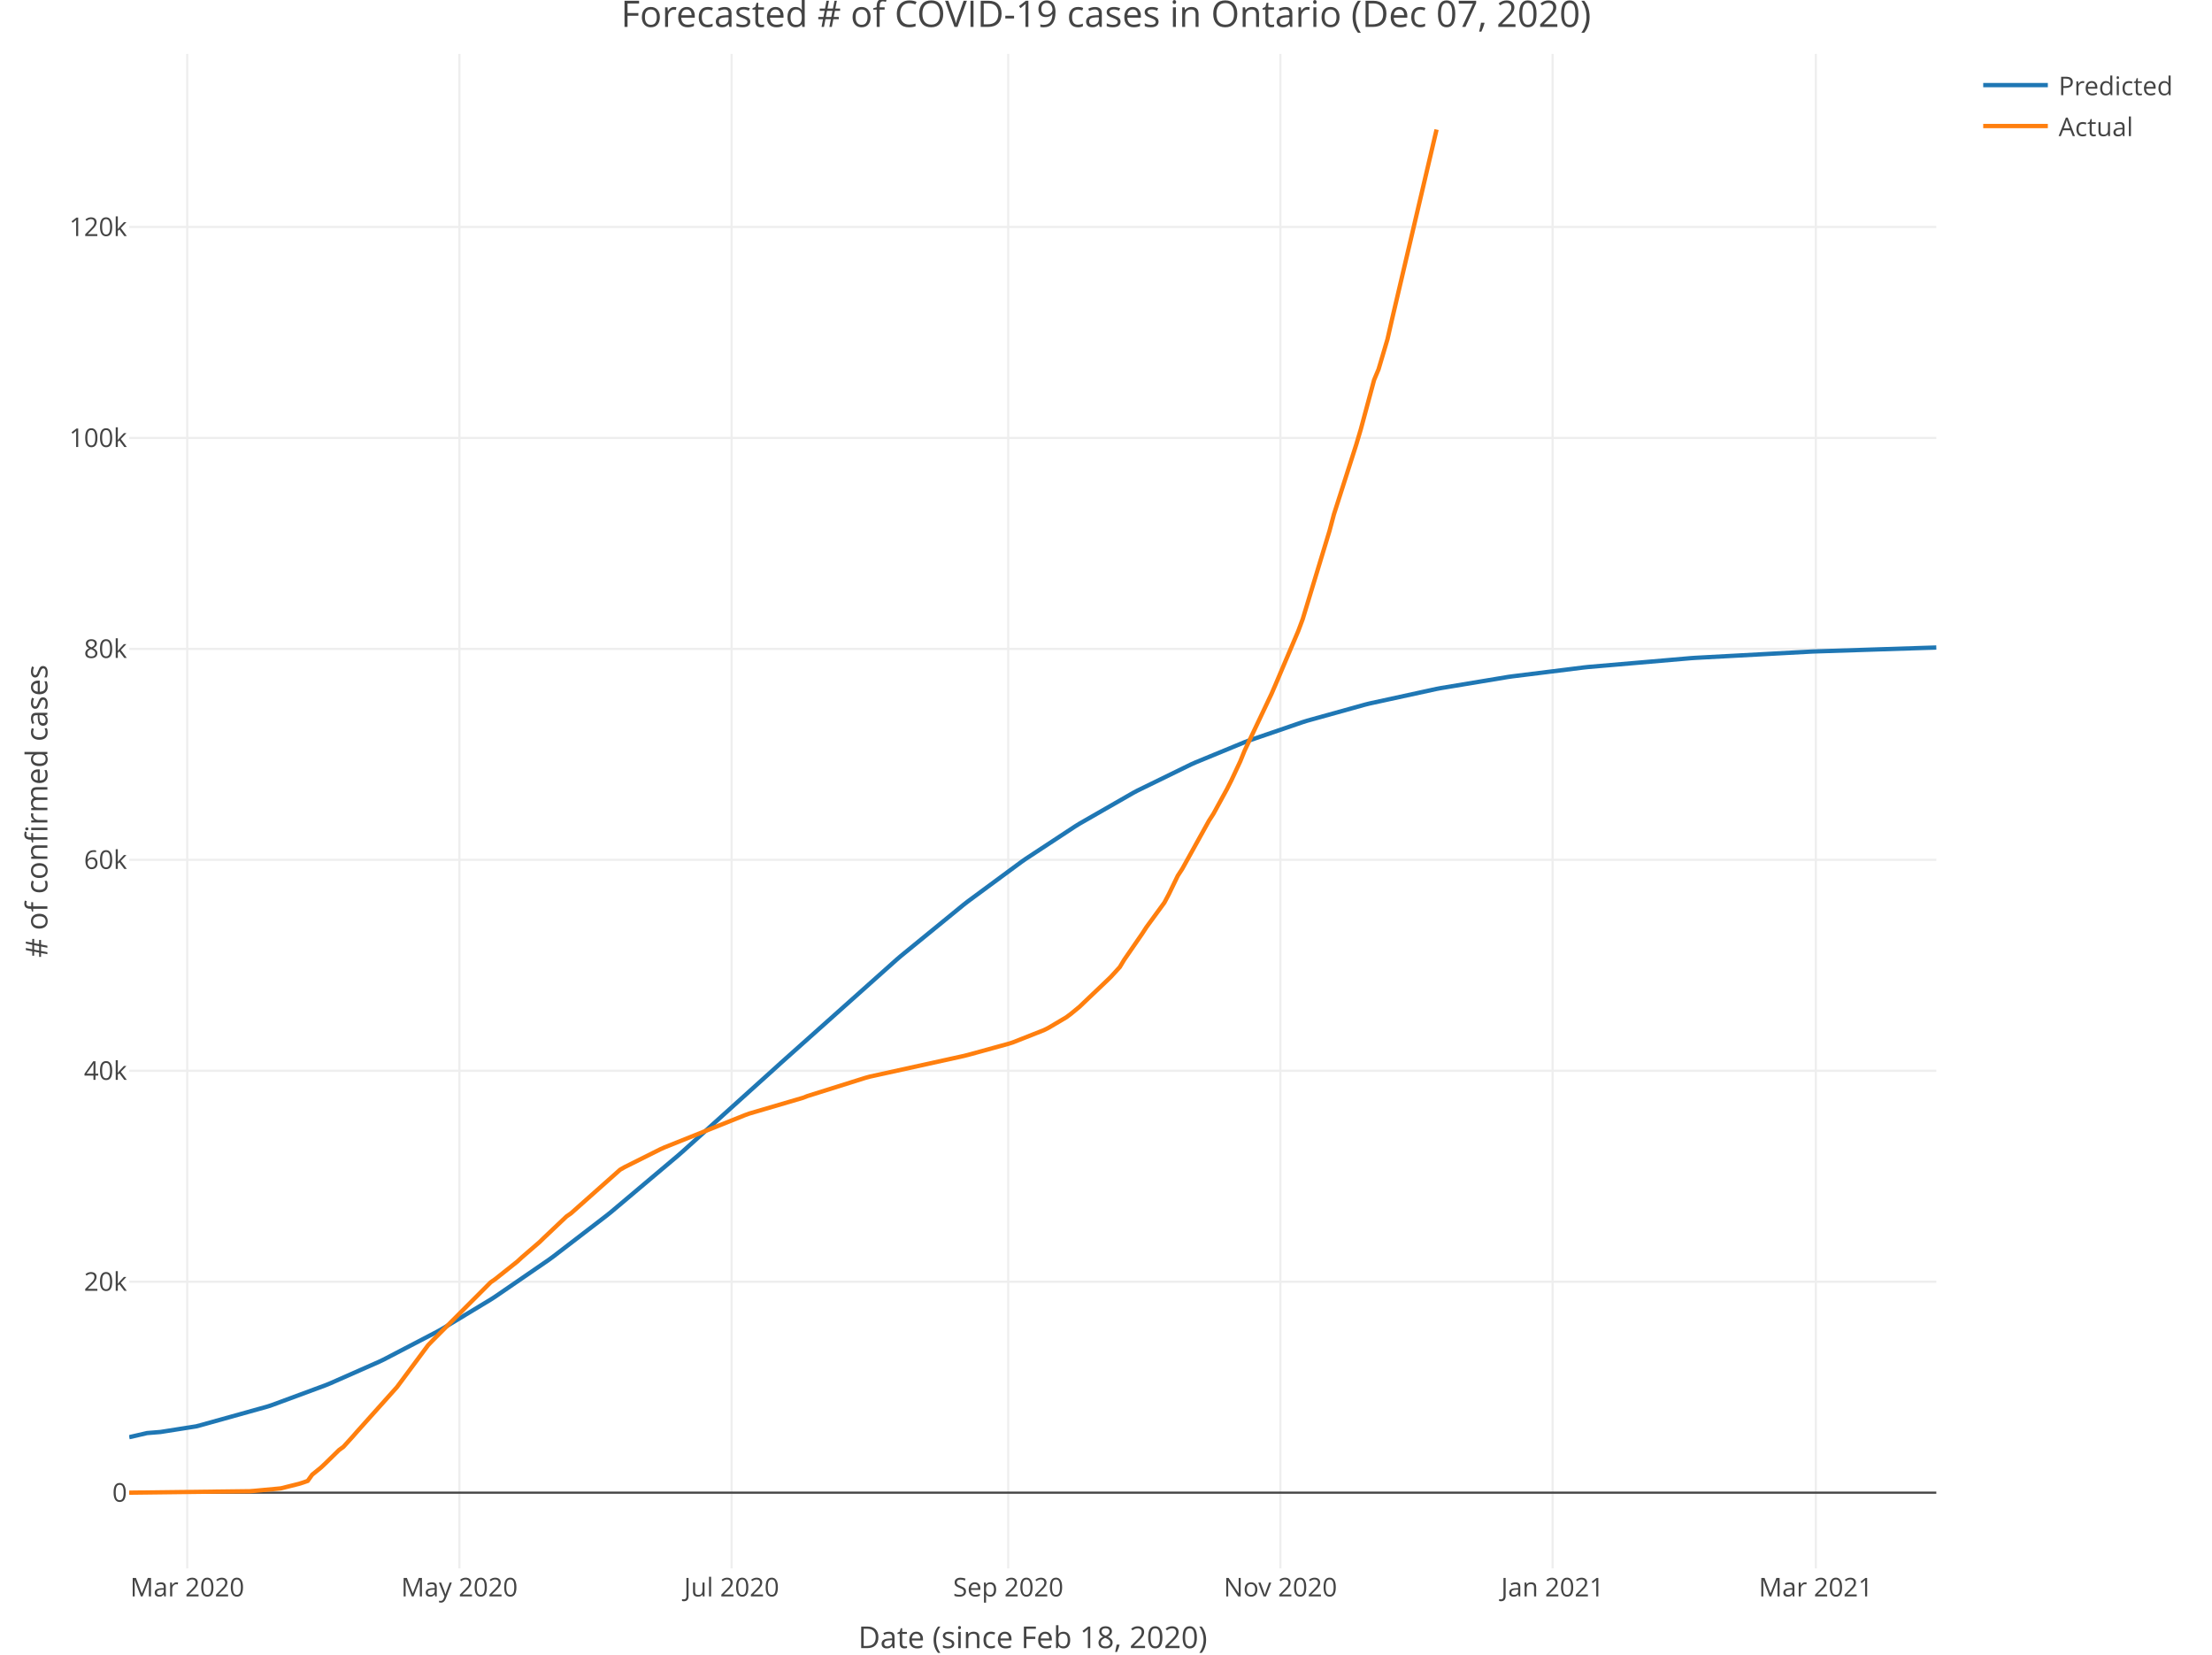
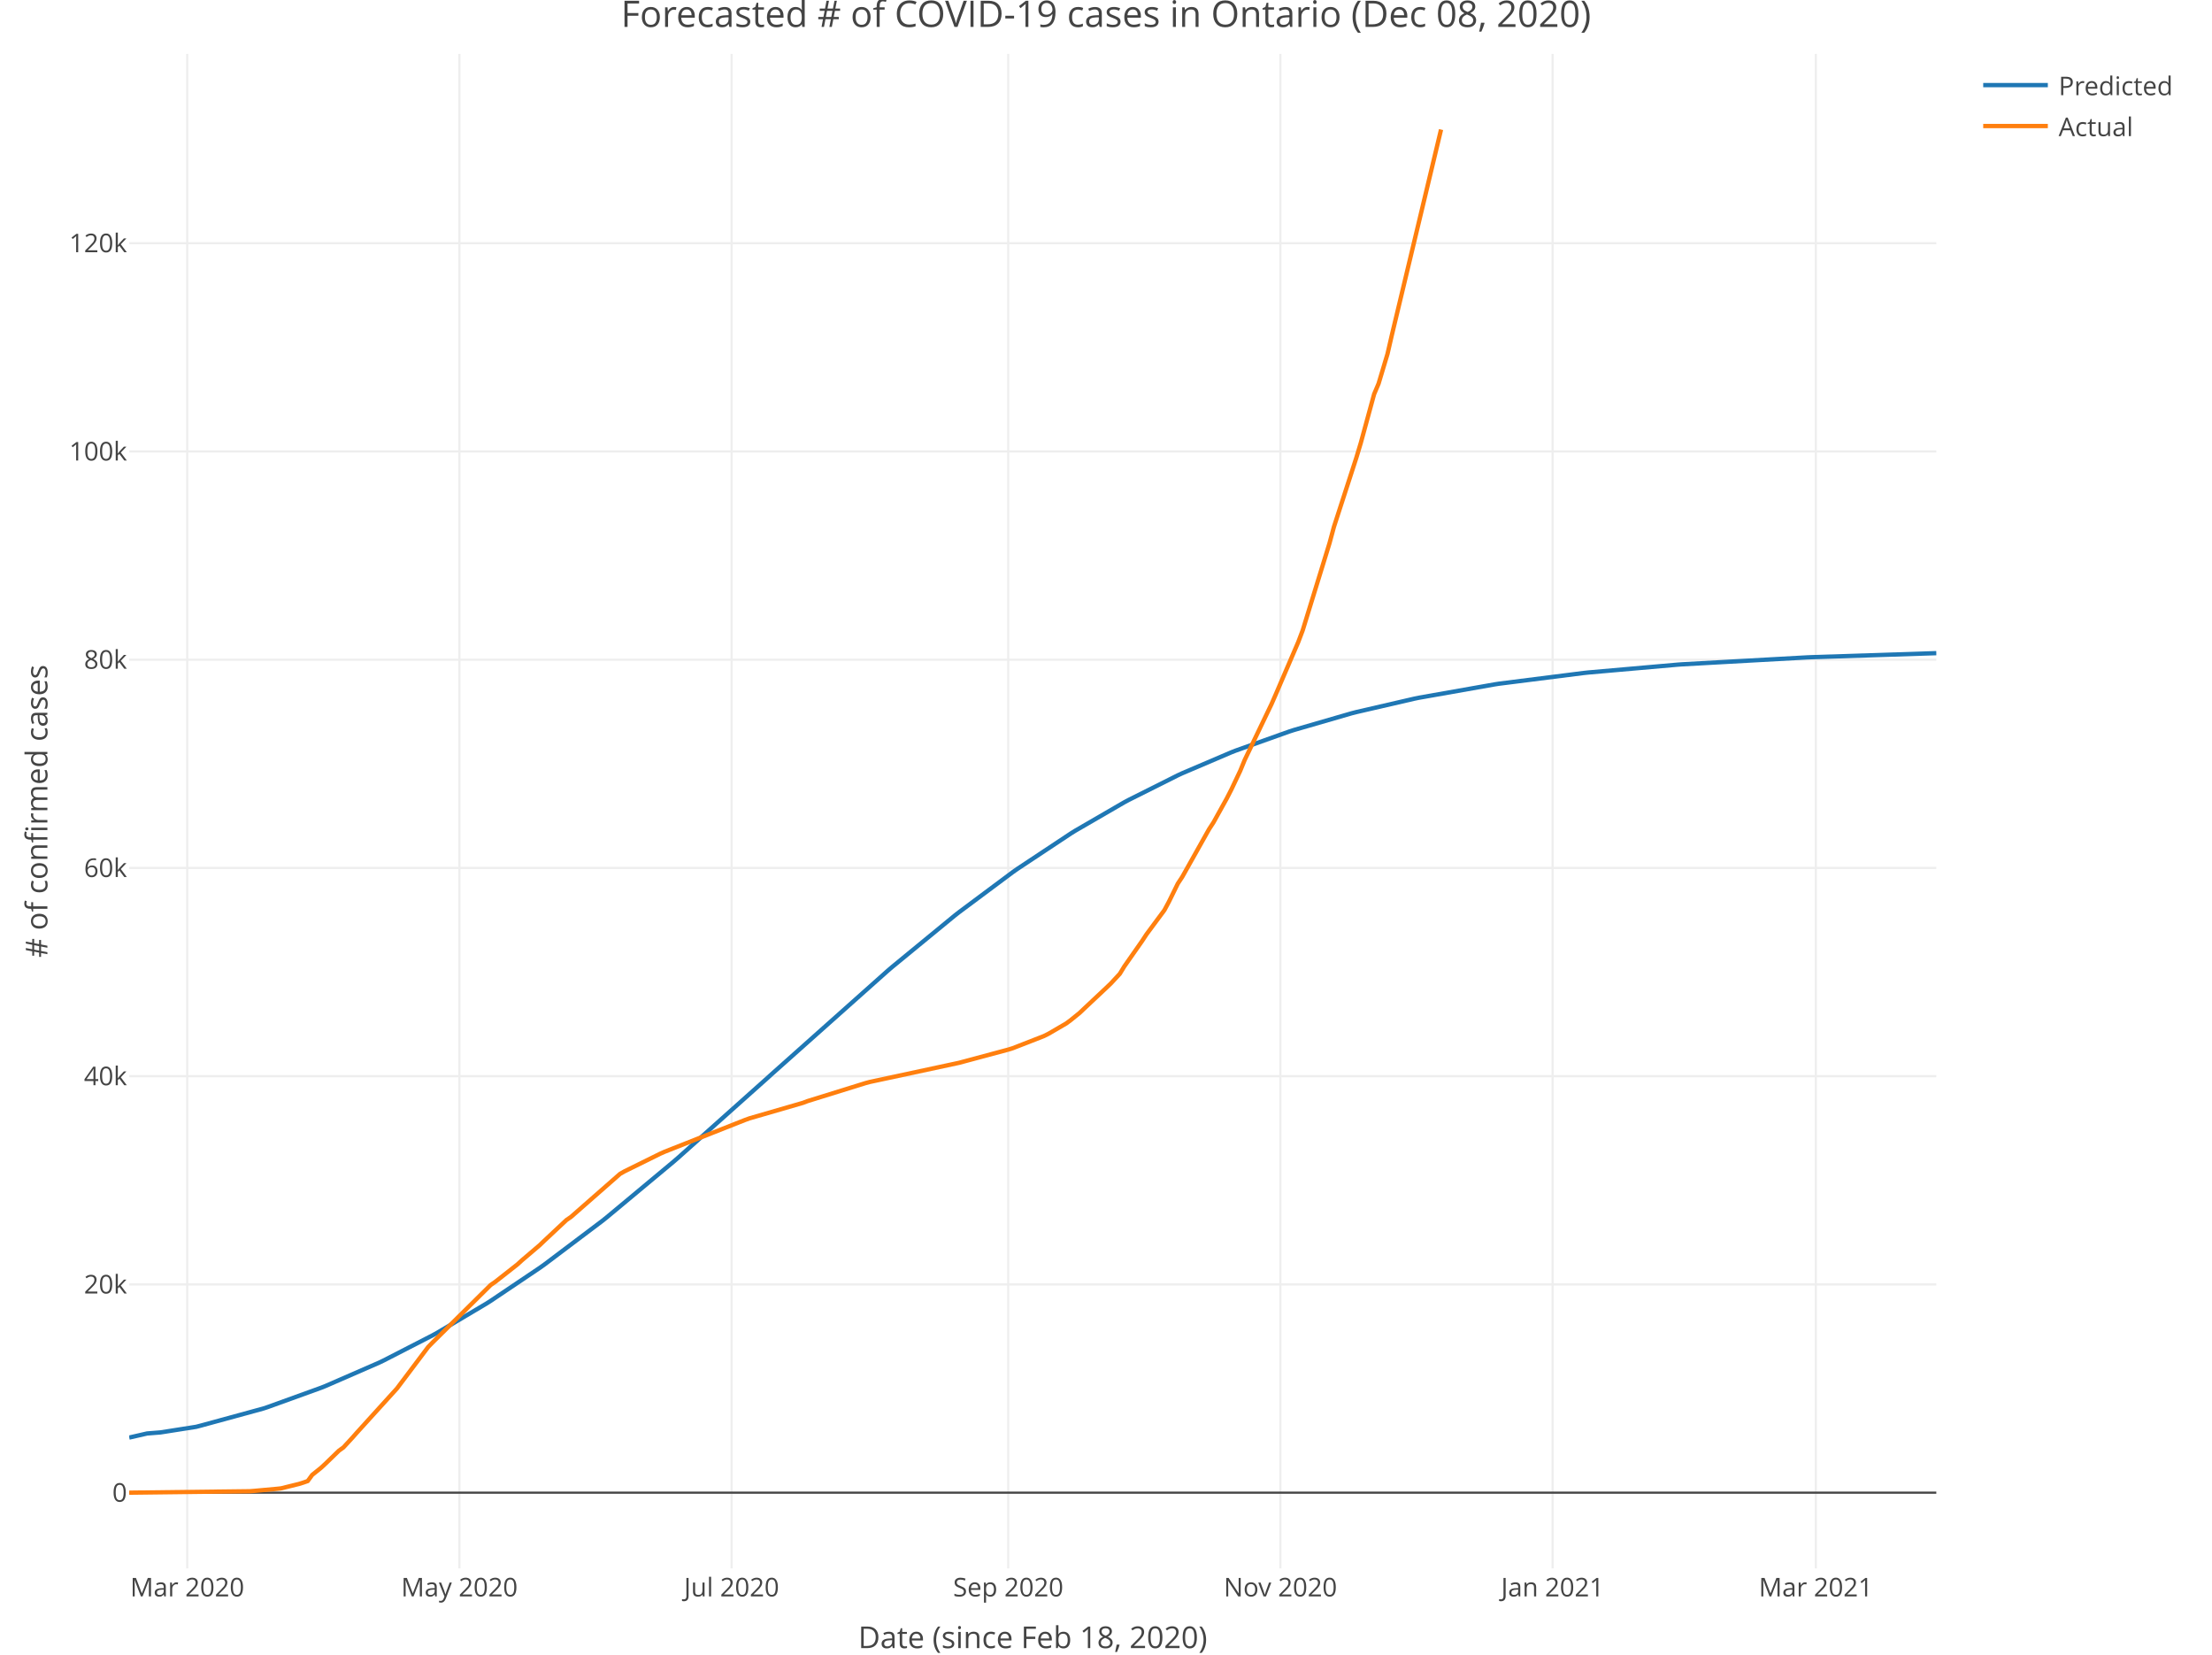
<svg xmlns="http://www.w3.org/2000/svg" class="main-svg" width="1027" height="768" style="" viewBox="0 0 1027 768">
  <rect x="0" y="0" width="1027" height="768" style="fill: rgb(255, 255, 255); fill-opacity: 1;" />
-   <defs id="defs-1ff57c">
+   <defs id="defs-a694f9">
    <g class="clips">
-       <clipPath id="clip1ff57cxyplot" class="plotclip">
+       <clipPath id="clipa694f9xyplot" class="plotclip">
        <rect width="839" height="703" />
      </clipPath>
-       <clipPath class="axesclip" id="clip1ff57cx">
+       <clipPath class="axesclip" id="clipa694f9x">
        <rect x="60" y="0" width="839" height="768" />
      </clipPath>
-       <clipPath class="axesclip" id="clip1ff57cy">
+       <clipPath class="axesclip" id="clipa694f9y">
        <rect x="0" y="25" width="1027" height="703" />
      </clipPath>
-       <clipPath class="axesclip" id="clip1ff57cxy">
+       <clipPath class="axesclip" id="clipa694f9xy">
        <rect x="60" y="25" width="839" height="703" />
      </clipPath>
    </g>
    <g class="gradients" />
  </defs>
  <g class="bglayer" />
  <g class="layer-below">
    <g class="imagelayer" />
    <g class="shapelayer" />
  </g>
  <g class="cartesianlayer">
    <g class="subplot xy">
      <g class="layer-subplot">
        <g class="shapelayer" />
        <g class="imagelayer" />
      </g>
      <g class="gridlayer">
        <g class="x">
          <path class="xgrid crisp" transform="translate(86.93,0)" d="M0,25v703" style="stroke: rgb(238, 238, 238); stroke-opacity: 1; stroke-width: 1px;" />
          <path class="xgrid crisp" transform="translate(213.3,0)" d="M0,25v703" style="stroke: rgb(238, 238, 238); stroke-opacity: 1; stroke-width: 1px;" />
          <path class="xgrid crisp" transform="translate(339.67,0)" d="M0,25v703" style="stroke: rgb(238, 238, 238); stroke-opacity: 1; stroke-width: 1px;" />
          <path class="xgrid crisp" transform="translate(468.11,0)" d="M0,25v703" style="stroke: rgb(238, 238, 238); stroke-opacity: 1; stroke-width: 1px;" />
          <path class="xgrid crisp" transform="translate(594.47,0)" d="M0,25v703" style="stroke: rgb(238, 238, 238); stroke-opacity: 1; stroke-width: 1px;" />
          <path class="xgrid crisp" transform="translate(720.84,0)" d="M0,25v703" style="stroke: rgb(238, 238, 238); stroke-opacity: 1; stroke-width: 1px;" />
          <path class="xgrid crisp" transform="translate(843.07,0)" d="M0,25v703" style="stroke: rgb(238, 238, 238); stroke-opacity: 1; stroke-width: 1px;" />
        </g>
        <g class="y">
-           <path class="ygrid crisp" transform="translate(0,594.94)" d="M60,0h839" style="stroke: rgb(238, 238, 238); stroke-opacity: 1; stroke-width: 1px;" />
-           <path class="ygrid crisp" transform="translate(0,497.02)" d="M60,0h839" style="stroke: rgb(238, 238, 238); stroke-opacity: 1; stroke-width: 1px;" />
-           <path class="ygrid crisp" transform="translate(0,399.11)" d="M60,0h839" style="stroke: rgb(238, 238, 238); stroke-opacity: 1; stroke-width: 1px;" />
-           <path class="ygrid crisp" transform="translate(0,301.19)" d="M60,0h839" style="stroke: rgb(238, 238, 238); stroke-opacity: 1; stroke-width: 1px;" />
-           <path class="ygrid crisp" transform="translate(0,203.27)" d="M60,0h839" style="stroke: rgb(238, 238, 238); stroke-opacity: 1; stroke-width: 1px;" />
-           <path class="ygrid crisp" transform="translate(0,105.36)" d="M60,0h839" style="stroke: rgb(238, 238, 238); stroke-opacity: 1; stroke-width: 1px;" />
+           <path class="ygrid crisp" transform="translate(0,596.19)" d="M60,0h839" style="stroke: rgb(238, 238, 238); stroke-opacity: 1; stroke-width: 1px;" />
+           <path class="ygrid crisp" transform="translate(0,499.53)" d="M60,0h839" style="stroke: rgb(238, 238, 238); stroke-opacity: 1; stroke-width: 1px;" />
+           <path class="ygrid crisp" transform="translate(0,402.87)" d="M60,0h839" style="stroke: rgb(238, 238, 238); stroke-opacity: 1; stroke-width: 1px;" />
+           <path class="ygrid crisp" transform="translate(0,306.2)" d="M60,0h839" style="stroke: rgb(238, 238, 238); stroke-opacity: 1; stroke-width: 1px;" />
+           <path class="ygrid crisp" transform="translate(0,209.54)" d="M60,0h839" style="stroke: rgb(238, 238, 238); stroke-opacity: 1; stroke-width: 1px;" />
+           <path class="ygrid crisp" transform="translate(0,112.88)" d="M60,0h839" style="stroke: rgb(238, 238, 238); stroke-opacity: 1; stroke-width: 1px;" />
        </g>
      </g>
      <g class="zerolinelayer">
        <path class="yzl zl crisp" transform="translate(0,692.85)" d="M60,0h839" style="stroke: rgb(68, 68, 68); stroke-opacity: 1; stroke-width: 1px;" />
      </g>
      <path class="xlines-below" />
      <path class="ylines-below" />
      <g class="overlines-below" />
      <g class="xaxislayer-below" />
      <g class="yaxislayer-below" />
      <g class="overaxes-below" />
-       <g class="plot" transform="translate(60, 25)" clip-path="url('#clip1ff57cxyplot')">
+       <g class="plot" transform="translate(60, 25)" clip-path="url('#clipa694f9xyplot')">
        <g class="scatterlayer mlayer">
-           <g class="trace scatter tracee5196a" style="stroke-miterlimit: 2; opacity: 1;">
+           <g class="trace scatter traceeb1b9b" style="stroke-miterlimit: 2; opacity: 1;">
            <g class="fills" />
            <g class="errorbars" />
            <g class="lines">
-               <path class="js-line" d="M0,642.09L8.29,640.18L14.5,639.68L31.07,637.07L33.15,636.52L64.22,627.86L66.29,627.17L91.15,617.98L93.22,617.14L116.01,607.08L118.08,606.09L142.94,593.14L145.01,591.98L167.8,578.22L169.87,576.89L194.73,559.81L196.8,558.3L221.66,539.21L223.73,537.55L254.81,511.36L256.88,509.55L300.38,470.35L302.45,468.46L356.32,420.4L358.39,418.63L387.39,394.94L389.46,393.33L414.32,374.99L416.39,373.55L439.18,358.57L441.25,357.29L466.11,343.03L468.18,341.93L493.04,329.79L495.11,328.87L517.9,319.48L519.97,318.7L544.83,310.18L546.9,309.53L573.83,302.05L575.91,301.53L606.98,294.77L609.05,294.38L640.13,289.22L642.2,288.93L675.34,284.81L677.41,284.59L725.06,280.49L727.13,280.35L781,277.44L783.07,277.36L839,275.55" style="vector-effect: non-scaling-stroke; fill: none; stroke: rgb(31, 119, 180); stroke-opacity: 1; stroke-width: 2px; opacity: 1;" />
+               <path class="js-line" d="M0,642.27L8.29,640.37L14.5,639.88L31.07,637.28L33.15,636.74L62.15,628.82L64.22,628.14L89.08,619.15L91.15,618.33L116.01,607.5L118.08,606.51L140.87,594.8L142.94,593.66L165.73,580.14L167.8,578.83L190.59,563.5L192.66,562.03L219.59,541.73L221.66,540.08L252.74,514.2L254.81,512.41L296.24,475.43L298.31,473.55L352.17,425.58L354.24,423.81L383.25,399.99L385.32,398.37L410.18,379.84L412.25,378.38L437.11,361.91L439.18,360.62L461.97,347.41L464.04,346.3L486.83,334.88L488.9,333.92L511.69,324.2L513.76,323.39L538.62,314.53L540.69,313.86L567.62,306.06L569.69,305.53L596.62,299.31L598.69,298.88L633.91,292.67L635.98,292.35L675.34,287.37L677.41,287.15L718.85,283.51L720.92,283.36L778.92,280.14L781,280.05L839,278.17" style="vector-effect: non-scaling-stroke; fill: none; stroke: rgb(31, 119, 180); stroke-opacity: 1; stroke-width: 2px; opacity: 1;" />
            </g>
            <g class="points" />
            <g class="text" />
          </g>
-           <g class="trace scatter trace6c3771" style="stroke-miterlimit: 2; opacity: 1;">
+           <g class="trace scatter trace9ce0c8" style="stroke-miterlimit: 2; opacity: 1;">
            <g class="fills" />
            <g class="errorbars" />
            <g class="lines">
-               <path class="js-line" d="M0,667.85L55.93,667.17L58,667.01L68.36,666.05L70.43,665.84L78.72,663.77L80.79,663.12L82.86,662.39L84.94,659.5L89.08,656.14L91.15,654.18L97.37,648.09L99.44,646.57L103.58,642.02L105.65,639.66L124.3,618.85L126.37,616.07L138.8,599.34L140.87,597.2L167.8,570.21L169.87,568.77L180.23,560.53L182.3,558.61L190.59,551.46L192.66,549.44L203.02,539.63L205.09,538.2L227.88,517.96L229.95,516.77L246.52,508.48L248.59,507.55L285.88,492.61L287.95,491.86L312.81,484.56L314.88,483.75L341.81,475.29L343.89,474.72L387.39,465.16L389.46,464.64L408.11,459.52L410.18,458.87L424.68,453.15L426.75,452.11L435.04,447.21L437.11,445.67L441.25,442.27L443.32,440.28L453.68,430.43L455.75,428.43L459.9,423.89L461.97,420.46L470.25,408.47L472.33,405.28L480.61,393.96L482.68,390.06L486.83,381.5L488.9,378.32L501.33,355.93L503.4,352.71L509.61,341.37L511.69,337.26L515.83,328.42L517.9,323.32L530.33,297.1L532.4,292.31L542.76,267.9L544.83,262.36L557.26,221.46L559.33,213.71L569.69,181.35L571.76,174.41L577.98,151.34L580.05,146.4L584.19,132.44L586.26,123.36L606.98,35.15" style="vector-effect: non-scaling-stroke; fill: none; stroke: rgb(255, 127, 14); stroke-opacity: 1; stroke-width: 2px; opacity: 1;" />
+               <path class="js-line" d="M0,667.85L55.93,667.18L58,667.02L68.36,666.08L70.43,665.86L78.72,663.82L80.79,663.18L82.86,662.46L84.94,659.61L89.08,656.29L91.15,654.36L97.37,648.34L99.44,646.85L103.58,642.36L105.65,640.02L124.3,619.48L126.37,616.73L138.8,600.22L140.87,598.1L167.8,571.46L169.87,570.04L180.23,561.9L182.3,560.01L190.59,552.95L192.66,550.96L203.02,541.27L205.09,539.86L227.88,519.88L229.95,518.7L246.52,510.52L248.59,509.6L285.88,494.86L287.95,494.11L312.81,486.9L314.88,486.11L341.81,477.75L343.89,477.19L385.32,468.31L387.39,467.75L408.11,462.19L410.18,461.55L424.68,455.9L426.75,454.87L435.04,450.04L437.11,448.51L441.25,445.16L443.32,443.19L453.68,433.47L455.75,431.49L459.9,427.02L461.97,423.63L470.25,411.8L472.33,408.64L480.61,397.47L482.68,393.61L486.83,385.17L488.9,382.03L501.33,359.92L503.4,356.74L509.61,345.55L511.69,341.49L515.83,332.77L517.9,327.73L530.33,301.84L532.4,297.12L542.76,273.02L544.83,267.55L557.26,227.17L559.33,219.53L569.69,187.58L571.76,180.72L577.98,157.95L580.05,153.08L584.19,139.3L586.26,130.33L609.05,35.15" style="vector-effect: non-scaling-stroke; fill: none; stroke: rgb(255, 127, 14); stroke-opacity: 1; stroke-width: 2px; opacity: 1;" />
            </g>
            <g class="points" />
            <g class="text" />
          </g>
        </g>
      </g>
      <g class="overplot" />
      <path class="xlines-above crisp" style="fill: none;" d="M0,0" />
      <path class="ylines-above crisp" style="fill: none;" d="M0,0" />
      <g class="overlines-above" />
      <g class="xaxislayer-above">
        <g class="xtick">
          <text text-anchor="middle" x="0" y="741" transform="translate(86.93,0)" style="font-family: 'Open Sans', verdana, arial, sans-serif; font-size: 12px; fill: rgb(68, 68, 68); fill-opacity: 1; white-space: pre;">Mar 2020</text>
        </g>
        <g class="xtick">
          <text text-anchor="middle" x="0" y="741" transform="translate(213.3,0)" style="font-family: 'Open Sans', verdana, arial, sans-serif; font-size: 12px; fill: rgb(68, 68, 68); fill-opacity: 1; white-space: pre;">May 2020</text>
        </g>
        <g class="xtick">
          <text text-anchor="middle" x="0" y="741" transform="translate(339.67,0)" style="font-family: 'Open Sans', verdana, arial, sans-serif; font-size: 12px; fill: rgb(68, 68, 68); fill-opacity: 1; white-space: pre;">Jul 2020</text>
        </g>
        <g class="xtick">
          <text text-anchor="middle" x="0" y="741" transform="translate(468.11,0)" style="font-family: 'Open Sans', verdana, arial, sans-serif; font-size: 12px; fill: rgb(68, 68, 68); fill-opacity: 1; white-space: pre;">Sep 2020</text>
        </g>
        <g class="xtick">
          <text text-anchor="middle" x="0" y="741" transform="translate(594.47,0)" style="font-family: 'Open Sans', verdana, arial, sans-serif; font-size: 12px; fill: rgb(68, 68, 68); fill-opacity: 1; white-space: pre;">Nov 2020</text>
        </g>
        <g class="xtick">
          <text text-anchor="middle" x="0" y="741" transform="translate(720.84,0)" style="font-family: 'Open Sans', verdana, arial, sans-serif; font-size: 12px; fill: rgb(68, 68, 68); fill-opacity: 1; white-space: pre;">Jan 2021</text>
        </g>
        <g class="xtick">
          <text text-anchor="middle" x="0" y="741" transform="translate(843.07,0)" style="font-family: 'Open Sans', verdana, arial, sans-serif; font-size: 12px; fill: rgb(68, 68, 68); fill-opacity: 1; white-space: pre;">Mar 2021</text>
        </g>
      </g>
      <g class="yaxislayer-above">
        <g class="ytick">
          <text text-anchor="end" x="59" y="4.2" transform="translate(0,692.85)" style="font-family: 'Open Sans', verdana, arial, sans-serif; font-size: 12px; fill: rgb(68, 68, 68); fill-opacity: 1; white-space: pre;">0</text>
        </g>
        <g class="ytick">
-           <text text-anchor="end" x="59" y="4.2" transform="translate(0,594.94)" style="font-family: 'Open Sans', verdana, arial, sans-serif; font-size: 12px; fill: rgb(68, 68, 68); fill-opacity: 1; white-space: pre;">20k</text>
+           <text text-anchor="end" x="59" y="4.2" transform="translate(0,596.19)" style="font-family: 'Open Sans', verdana, arial, sans-serif; font-size: 12px; fill: rgb(68, 68, 68); fill-opacity: 1; white-space: pre;">20k</text>
        </g>
        <g class="ytick">
-           <text text-anchor="end" x="59" y="4.2" transform="translate(0,497.02)" style="font-family: 'Open Sans', verdana, arial, sans-serif; font-size: 12px; fill: rgb(68, 68, 68); fill-opacity: 1; white-space: pre;">40k</text>
+           <text text-anchor="end" x="59" y="4.2" transform="translate(0,499.53)" style="font-family: 'Open Sans', verdana, arial, sans-serif; font-size: 12px; fill: rgb(68, 68, 68); fill-opacity: 1; white-space: pre;">40k</text>
        </g>
        <g class="ytick">
-           <text text-anchor="end" x="59" y="4.2" transform="translate(0,399.11)" style="font-family: 'Open Sans', verdana, arial, sans-serif; font-size: 12px; fill: rgb(68, 68, 68); fill-opacity: 1; white-space: pre;">60k</text>
+           <text text-anchor="end" x="59" y="4.2" transform="translate(0,402.87)" style="font-family: 'Open Sans', verdana, arial, sans-serif; font-size: 12px; fill: rgb(68, 68, 68); fill-opacity: 1; white-space: pre;">60k</text>
        </g>
        <g class="ytick">
-           <text text-anchor="end" x="59" y="4.2" transform="translate(0,301.19)" style="font-family: 'Open Sans', verdana, arial, sans-serif; font-size: 12px; fill: rgb(68, 68, 68); fill-opacity: 1; white-space: pre;">80k</text>
+           <text text-anchor="end" x="59" y="4.2" transform="translate(0,306.2)" style="font-family: 'Open Sans', verdana, arial, sans-serif; font-size: 12px; fill: rgb(68, 68, 68); fill-opacity: 1; white-space: pre;">80k</text>
        </g>
        <g class="ytick">
-           <text text-anchor="end" x="59" y="4.2" transform="translate(0,203.27)" style="font-family: 'Open Sans', verdana, arial, sans-serif; font-size: 12px; fill: rgb(68, 68, 68); fill-opacity: 1; white-space: pre;">100k</text>
+           <text text-anchor="end" x="59" y="4.2" transform="translate(0,209.54)" style="font-family: 'Open Sans', verdana, arial, sans-serif; font-size: 12px; fill: rgb(68, 68, 68); fill-opacity: 1; white-space: pre;">100k</text>
        </g>
        <g class="ytick">
-           <text text-anchor="end" x="59" y="4.2" transform="translate(0,105.36)" style="font-family: 'Open Sans', verdana, arial, sans-serif; font-size: 12px; fill: rgb(68, 68, 68); fill-opacity: 1; white-space: pre;">120k</text>
+           <text text-anchor="end" x="59" y="4.2" transform="translate(0,112.88)" style="font-family: 'Open Sans', verdana, arial, sans-serif; font-size: 12px; fill: rgb(68, 68, 68); fill-opacity: 1; white-space: pre;">120k</text>
        </g>
      </g>
      <g class="overaxes-above" />
    </g>
  </g>
  <g class="polarlayer" />
  <g class="ternarylayer" />
  <g class="geolayer" />
  <g class="funnelarealayer" />
  <g class="pielayer" />
  <g class="treemaplayer" />
  <g class="sunburstlayer" />
  <g class="glimages" />
-   <defs id="topdefs-1ff57c">
+   <defs id="topdefs-a694f9">
    <g class="clips" />
-     <clipPath id="legend1ff57c">
+     <clipPath id="legenda694f9">
      <rect width="101" height="48" x="0" y="0" />
    </clipPath>
  </defs>
  <g class="layer-above">
    <g class="imagelayer" />
    <g class="shapelayer" />
  </g>
  <g class="infolayer">
    <g class="legend" pointer-events="all" transform="translate(915.78, 25)">
      <rect class="bg" shape-rendering="crispEdges" style="stroke: rgb(68, 68, 68); stroke-opacity: 1; fill: rgb(255, 255, 255); fill-opacity: 1; stroke-width: 0px;" width="101" height="48" x="0" y="0" />
-       <g class="scrollbox" transform="translate(0, 0)" clip-path="url('#legend1ff57c')">
+       <g class="scrollbox" transform="translate(0, 0)" clip-path="url('#legenda694f9')">
        <g class="groups">
          <g class="traces" style="opacity: 1;" transform="translate(0, 14.5)">
            <text class="legendtext user-select-none" text-anchor="start" x="40" y="4.68" style="font-family: 'Open Sans', verdana, arial, sans-serif; font-size: 12px; fill: rgb(68, 68, 68); fill-opacity: 1; white-space: pre;">Predicted</text>
            <g class="layers" style="opacity: 1;">
              <g class="legendfill" />
              <g class="legendlines">
                <path class="js-line" d="M5,0h30" style="fill: none; stroke: rgb(31, 119, 180); stroke-opacity: 1; stroke-width: 2px;" />
              </g>
              <g class="legendsymbols">
                <g class="legendpoints" />
              </g>
            </g>
            <rect class="legendtoggle" pointer-events="all" x="0" y="-9.5" width="95.891" height="19" style="cursor: pointer; fill: rgb(0, 0, 0); fill-opacity: 0;" />
          </g>
          <g class="traces" style="opacity: 1;" transform="translate(0, 33.5)">
            <text class="legendtext user-select-none" text-anchor="start" x="40" y="4.68" style="font-family: 'Open Sans', verdana, arial, sans-serif; font-size: 12px; fill: rgb(68, 68, 68); fill-opacity: 1; white-space: pre;">Actual</text>
            <g class="layers" style="opacity: 1;">
              <g class="legendfill" />
              <g class="legendlines">
                <path class="js-line" d="M5,0h30" style="fill: none; stroke: rgb(255, 127, 14); stroke-opacity: 1; stroke-width: 2px;" />
              </g>
              <g class="legendsymbols">
                <g class="legendpoints" />
              </g>
            </g>
            <rect class="legendtoggle" pointer-events="all" x="0" y="-9.5" width="95.891" height="19" style="cursor: pointer; fill: rgb(0, 0, 0); fill-opacity: 0;" />
          </g>
        </g>
      </g>
      <rect class="scrollbar" rx="20" ry="3" width="0" height="0" style="fill: rgb(128, 139, 164); fill-opacity: 1;" x="0" y="0" />
    </g>
    <g class="g-gtitle">
-       <text class="gtitle" x="513.5" y="12.5" text-anchor="middle" dy="0em" style="font-family: 'Open Sans', verdana, arial, sans-serif; font-size: 17px; fill: rgb(68, 68, 68); opacity: 1; font-weight: normal; white-space: pre;">Forecasted # of COVID-19 cases in Ontario (Dec 07, 2020)</text>
+       <text class="gtitle" x="513.5" y="12.5" text-anchor="middle" dy="0em" style="font-family: 'Open Sans', verdana, arial, sans-serif; font-size: 17px; fill: rgb(68, 68, 68); opacity: 1; font-weight: normal; white-space: pre;">Forecasted # of COVID-19 cases in Ontario (Dec 08, 2020)</text>
    </g>
    <g class="g-xtitle" transform="translate(0,-15)">
      <text class="xtitle" x="479.5" y="780" text-anchor="middle" style="font-family: 'Open Sans', verdana, arial, sans-serif; font-size: 14px; fill: rgb(68, 68, 68); opacity: 1; font-weight: normal; white-space: pre;">Date (since Feb 18, 2020)</text>
    </g>
    <g class="g-ytitle">
      <text class="ytitle" transform="rotate(-90,22,376.5)" x="22" y="376.5" text-anchor="middle" style="font-family: 'Open Sans', verdana, arial, sans-serif; font-size: 14px; fill: rgb(68, 68, 68); opacity: 1; font-weight: normal; white-space: pre;"># of confirmed cases</text>
    </g>
  </g>
</svg>
